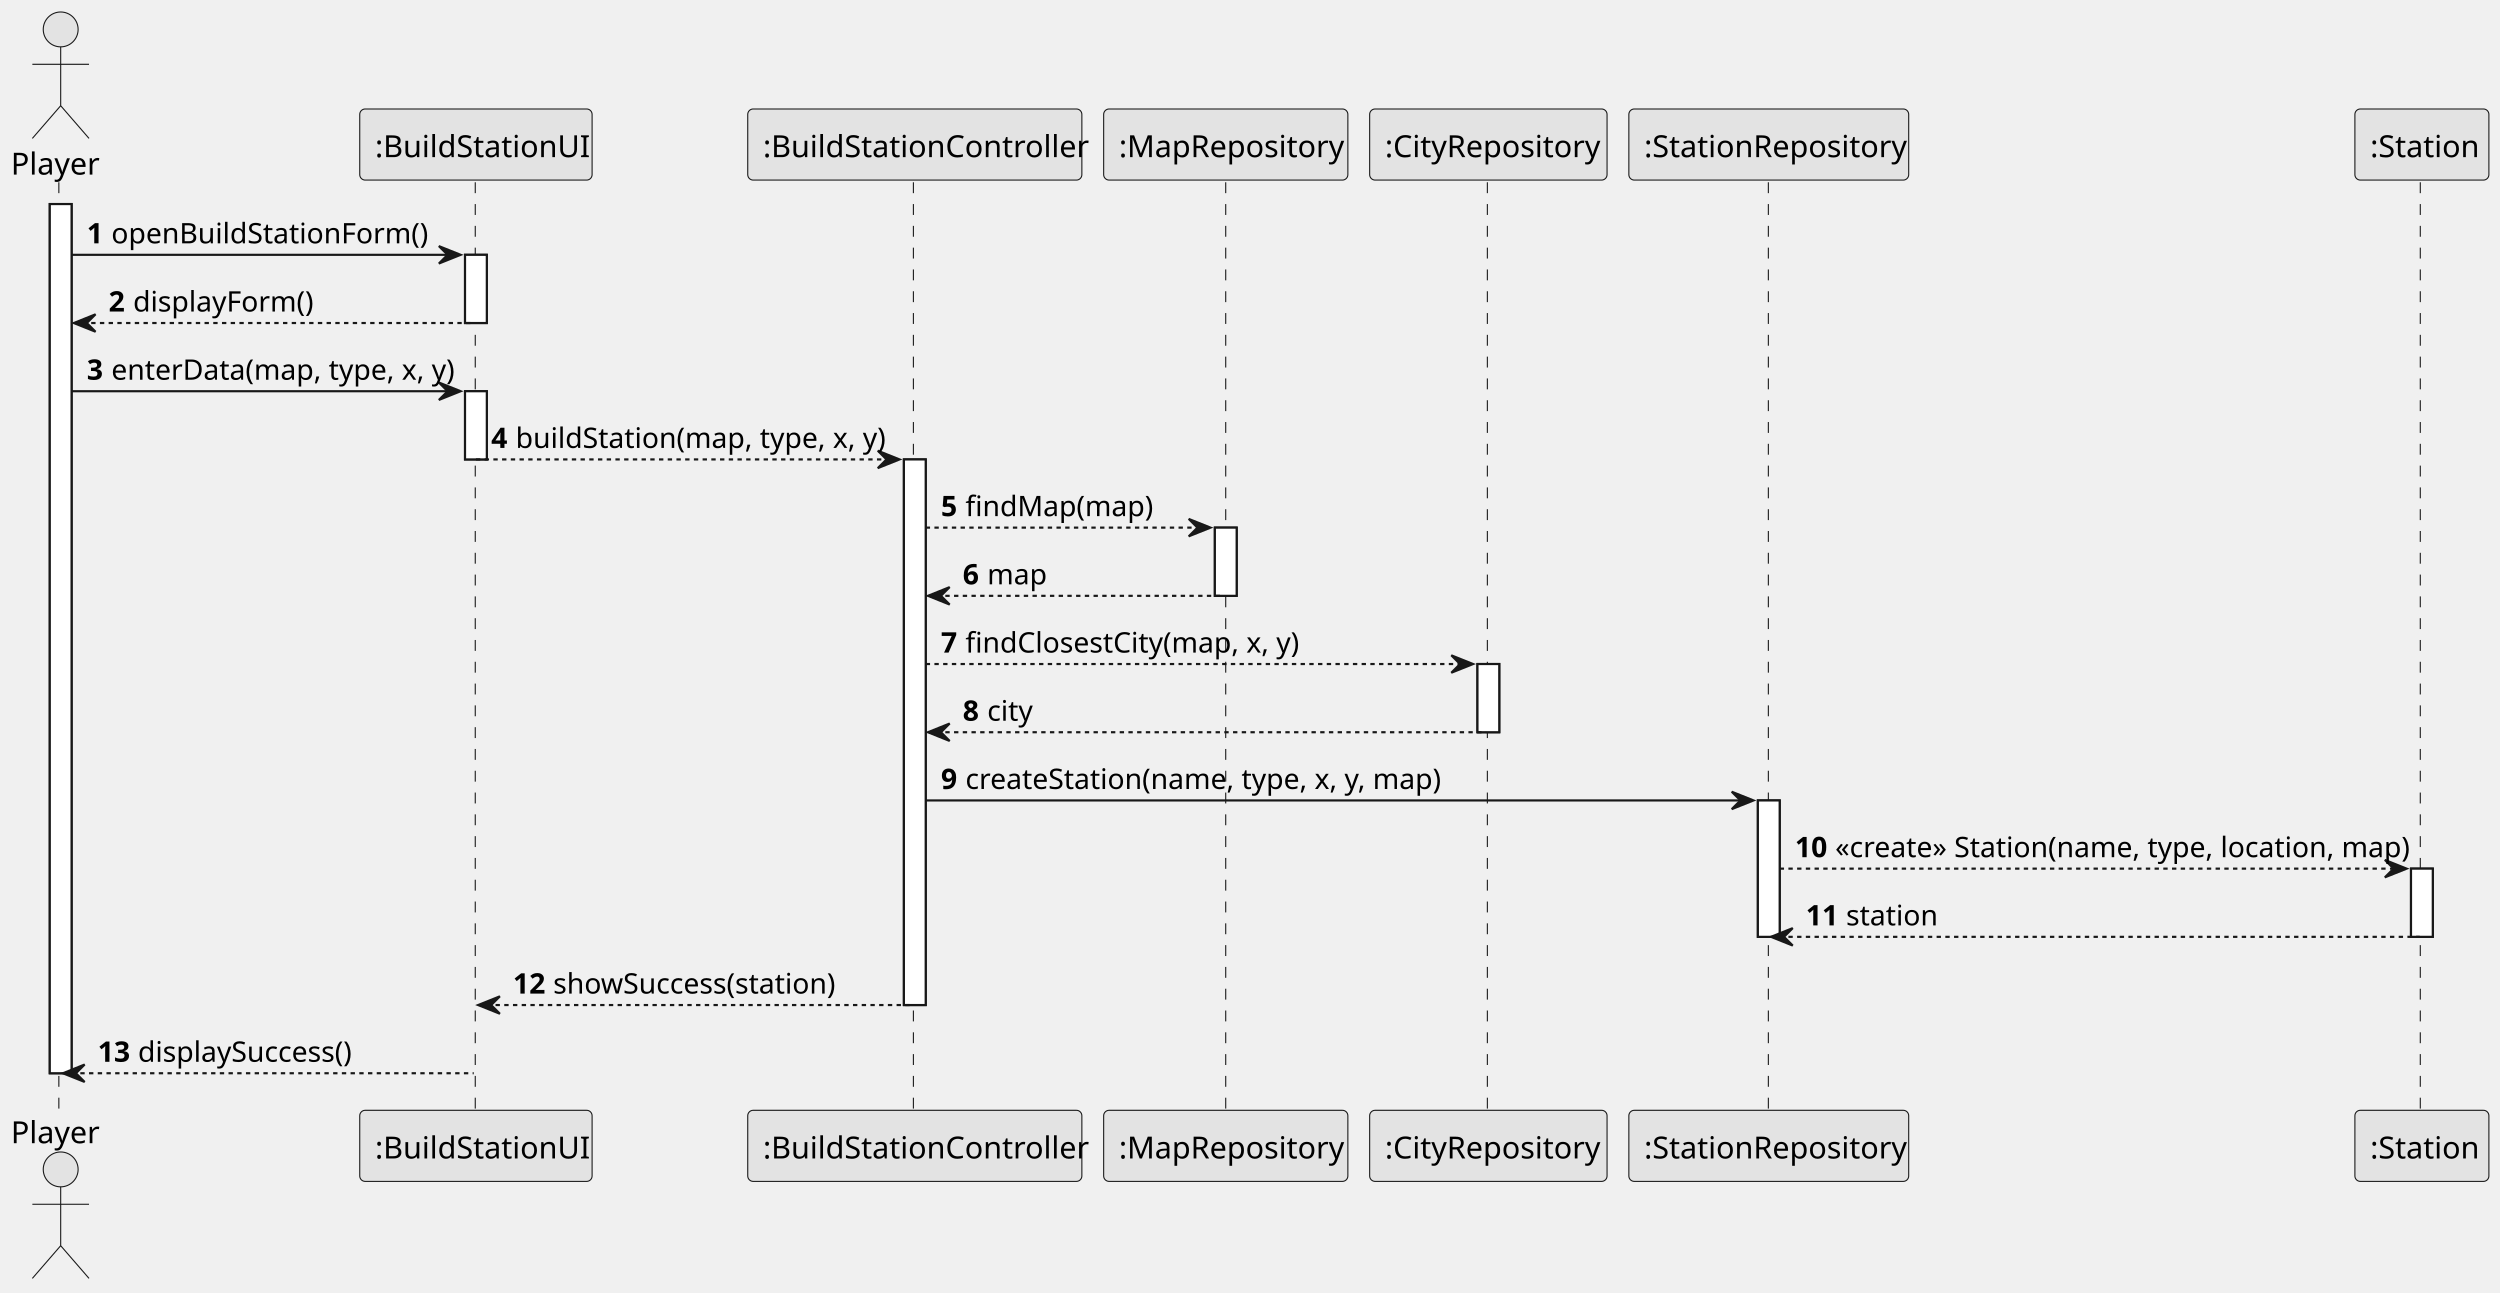
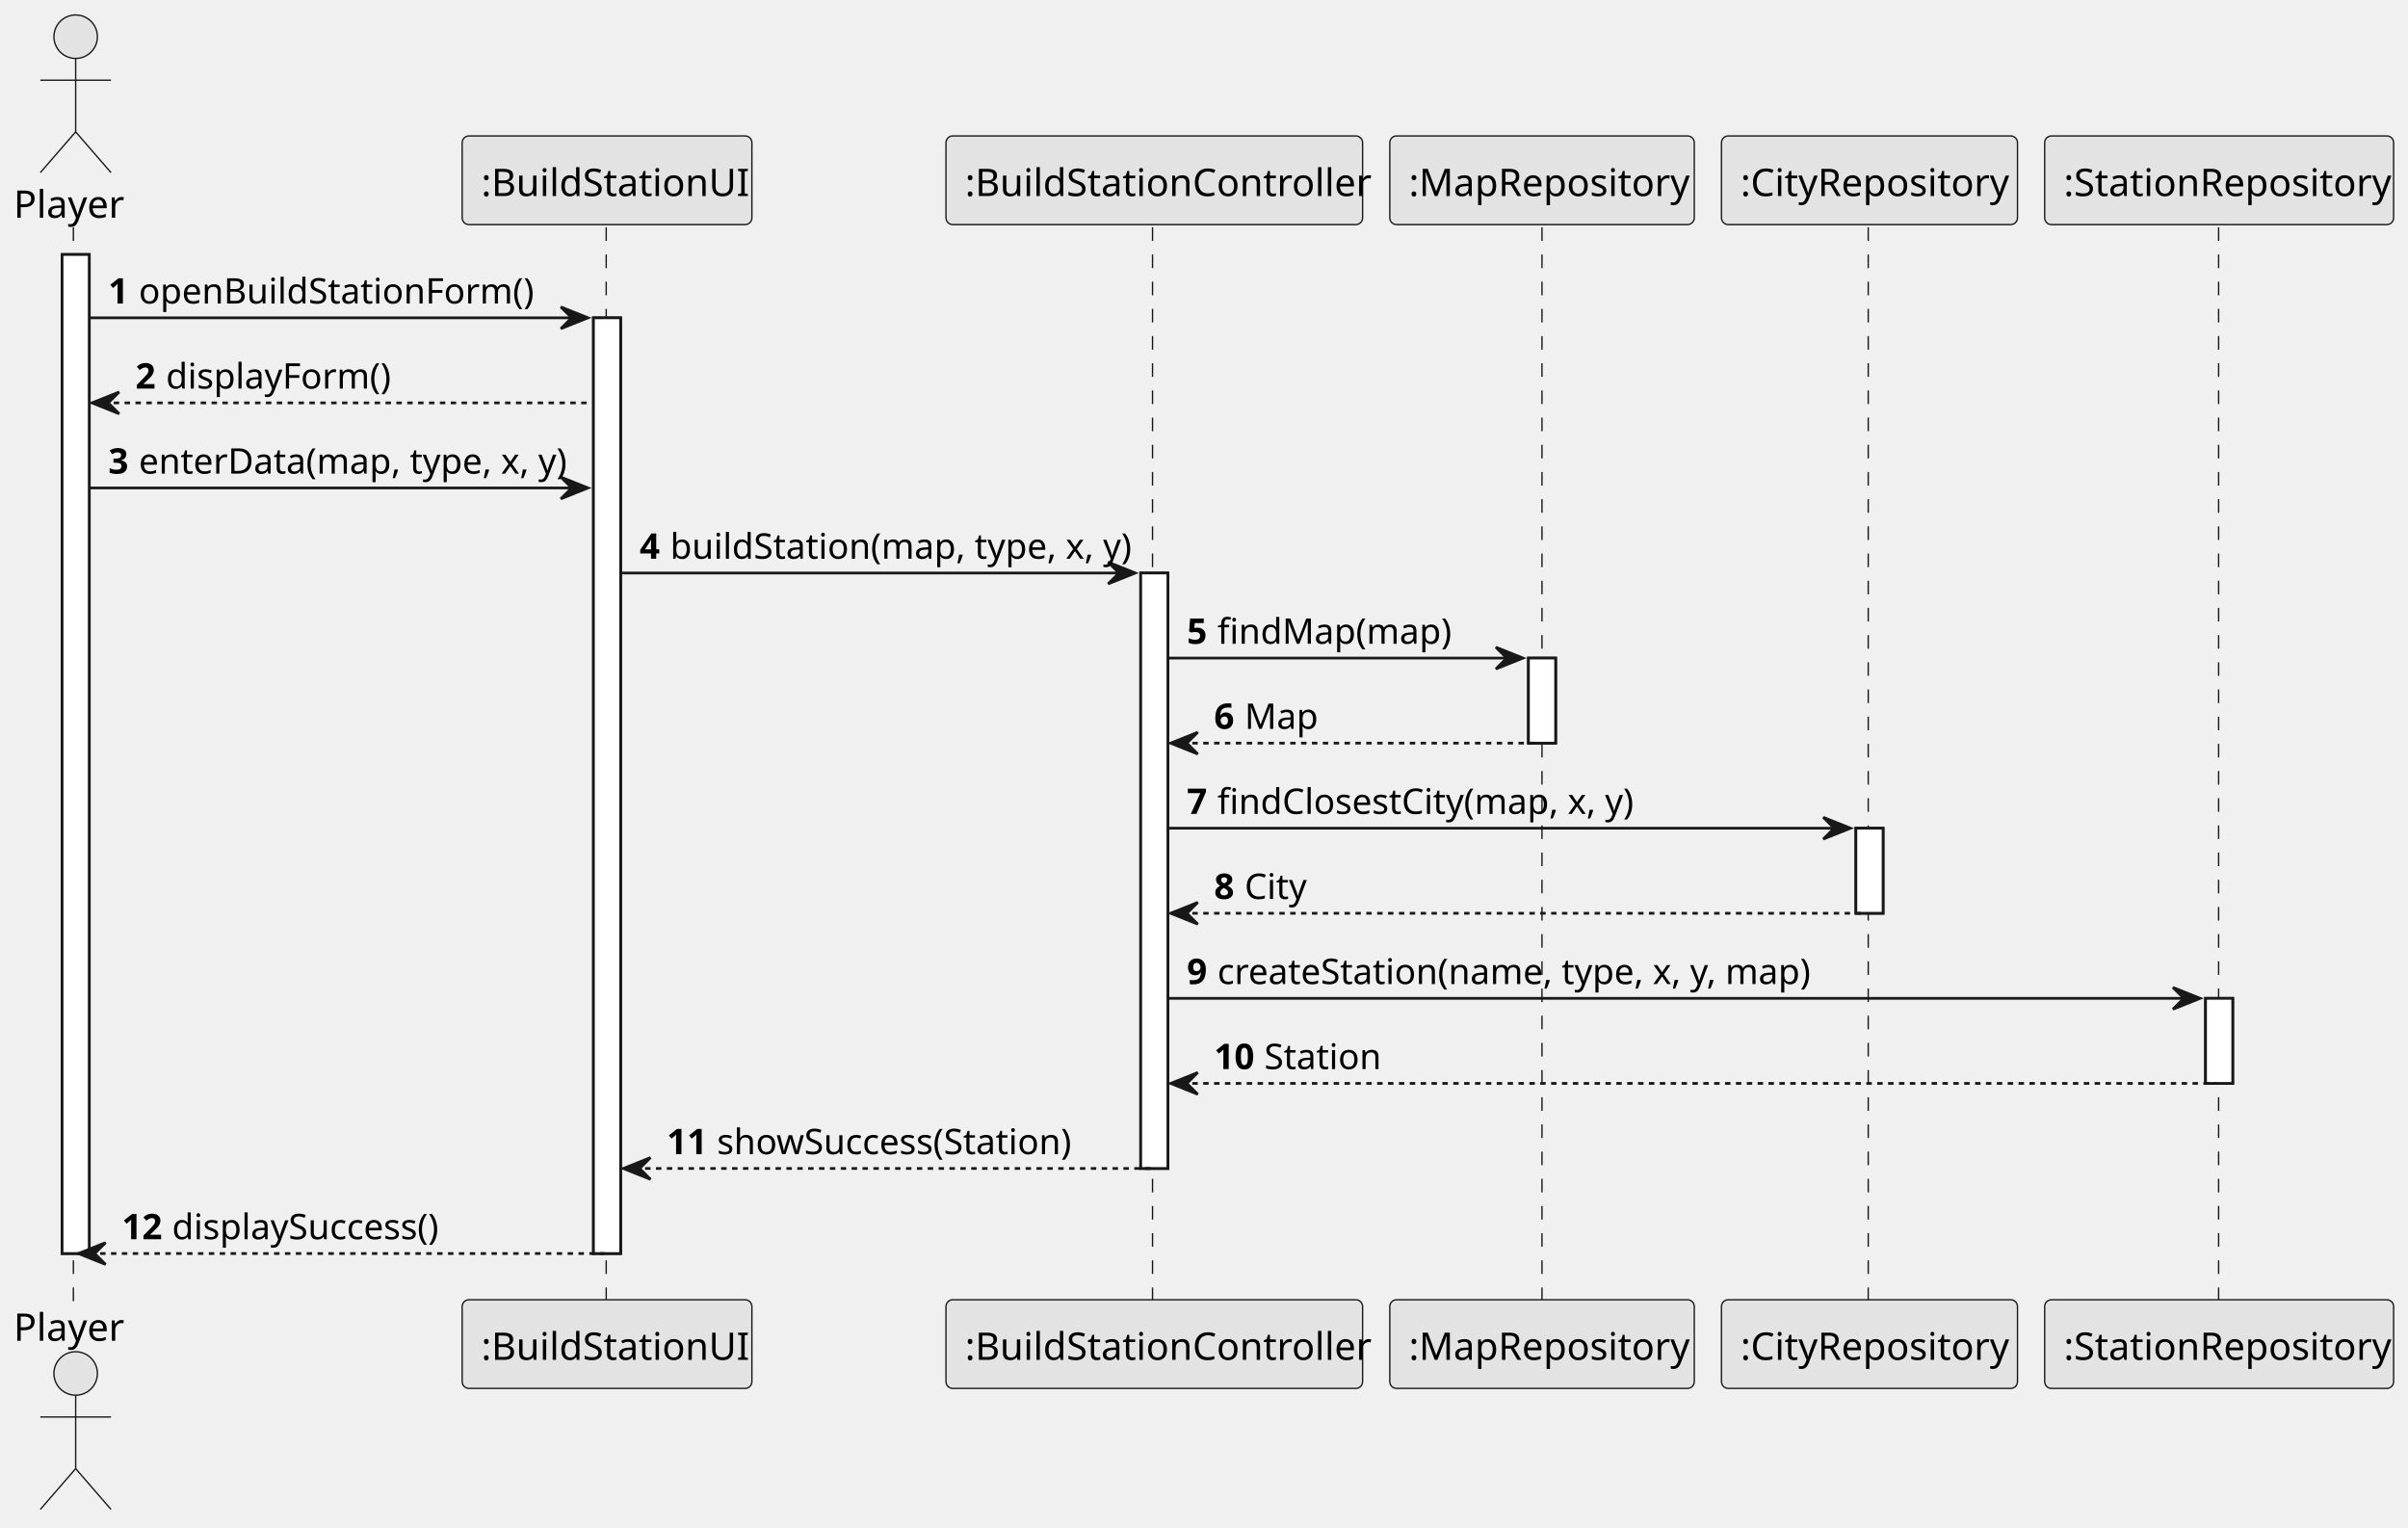
- <svg xmlns="http://www.w3.org/2000/svg" contentStyleType="text/css" height="593px" preserveAspectRatio="none" style="width:1147px;height:593px;background:#FFFFFF;" version="1.1" viewBox="0 0 1147 593" width="1147px" zoomAndPan="magnify">
+ <svg xmlns="http://www.w3.org/2000/svg" contentStyleType="text/css" height="562px" preserveAspectRatio="none" style="width:886px;height:562px;background:#FFFFFF;" version="1.1" viewBox="0 0 886 562" width="886px" zoomAndPan="magnify">
  <defs />
  <g>
-     <rect fill="#FFFFFF" height="398.783" style="stroke:#181818;stroke-width:1.0;" width="10" x="22.841" y="93.621" />
-     <rect fill="#FFFFFF" height="31.291" style="stroke:#181818;stroke-width:1.0;" width="10" x="213.352" y="116.912" />
-     <rect fill="#FFFFFF" height="31.291" style="stroke:#181818;stroke-width:1.0;" width="10" x="213.352" y="179.494" />
-     <rect fill="#FFFFFF" height="250.328" style="stroke:#181818;stroke-width:1.0;" width="10" x="414.711" y="210.785" />
-     <rect fill="#FFFFFF" height="31.291" style="stroke:#181818;stroke-width:1.0;" width="10" x="557.379" y="242.076" />
-     <rect fill="#FFFFFF" height="31.291" style="stroke:#181818;stroke-width:1.0;" width="10" x="677.858" y="304.658" />
-     <rect fill="#FFFFFF" height="62.582" style="stroke:#181818;stroke-width:1.0;" width="10" x="806.513" y="367.24" />
-     <rect fill="#FFFFFF" height="31.291" style="stroke:#181818;stroke-width:1.0;" width="10" x="1106.166" y="398.531" />
-     <line style="stroke:#181818;stroke-width:0.5;stroke-dasharray:5.0,5.0;" x1="27" x2="27" y1="83.621" y2="510.404" />
-     <line style="stroke:#181818;stroke-width:0.5;stroke-dasharray:5.0,5.0;" x1="218.049" x2="218.049" y1="83.621" y2="510.404" />
-     <line style="stroke:#181818;stroke-width:0.5;stroke-dasharray:5.0,5.0;" x1="419.063" x2="419.063" y1="83.621" y2="510.404" />
-     <line style="stroke:#181818;stroke-width:0.5;stroke-dasharray:5.0,5.0;" x1="562.359" x2="562.359" y1="83.621" y2="510.404" />
-     <line style="stroke:#181818;stroke-width:0.5;stroke-dasharray:5.0,5.0;" x1="682.4" x2="682.4" y1="83.621" y2="510.404" />
-     <line style="stroke:#181818;stroke-width:0.5;stroke-dasharray:5.0,5.0;" x1="811.317" x2="811.317" y1="83.621" y2="510.404" />
-     <line style="stroke:#181818;stroke-width:0.5;stroke-dasharray:5.0,5.0;" x1="1110.428" x2="1110.428" y1="83.621" y2="510.404" />
+     <rect fill="#FFFFFF" height="367.492" style="stroke:#181818;stroke-width:1.0;" width="10" x="22.841" y="93.621" />
+     <rect fill="#FFFFFF" height="344.201" style="stroke:#181818;stroke-width:1.0;" width="10" x="218.352" y="116.912" />
+     <rect fill="#FFFFFF" height="219.037" style="stroke:#181818;stroke-width:1.0;" width="10" x="419.711" y="210.785" />
+     <rect fill="#FFFFFF" height="31.291" style="stroke:#181818;stroke-width:1.0;" width="10" x="562.379" y="242.076" />
+     <rect fill="#FFFFFF" height="31.291" style="stroke:#181818;stroke-width:1.0;" width="10" x="682.858" y="304.658" />
+     <rect fill="#FFFFFF" height="31.291" style="stroke:#181818;stroke-width:1.0;" width="10" x="811.513" y="367.24" />
+     <line style="stroke:#181818;stroke-width:0.5;stroke-dasharray:5.0,5.0;" x1="27" x2="27" y1="83.621" y2="479.113" />
+     <line style="stroke:#181818;stroke-width:0.5;stroke-dasharray:5.0,5.0;" x1="223.049" x2="223.049" y1="83.621" y2="479.113" />
+     <line style="stroke:#181818;stroke-width:0.5;stroke-dasharray:5.0,5.0;" x1="424.063" x2="424.063" y1="83.621" y2="479.113" />
+     <line style="stroke:#181818;stroke-width:0.5;stroke-dasharray:5.0,5.0;" x1="567.359" x2="567.359" y1="83.621" y2="479.113" />
+     <line style="stroke:#181818;stroke-width:0.5;stroke-dasharray:5.0,5.0;" x1="687.4" x2="687.4" y1="83.621" y2="479.113" />
+     <line style="stroke:#181818;stroke-width:0.5;stroke-dasharray:5.0,5.0;" x1="816.317" x2="816.317" y1="83.621" y2="479.113" />
    <text fill="#000000" font-family="sans-serif" font-size="14" lengthAdjust="spacing" textLength="39.683" x="5" y="80.107">Player</text>
    <ellipse cx="27.841" cy="13.5" fill="#E3E3E3" rx="8" ry="8" style="stroke:#181818;stroke-width:0.5;" />
    <path d="M27.841,21.5 L27.841,48.5 M14.841,29.5 L40.841,29.5 M27.841,48.5 L14.841,63.5 M27.841,48.5 L40.841,63.5 " fill="none" style="stroke:#181818;stroke-width:0.5;" />
-     <text fill="#000000" font-family="sans-serif" font-size="14" lengthAdjust="spacing" textLength="39.683" x="5" y="524.512">Player</text>
-     <ellipse cx="27.841" cy="536.525" fill="#E3E3E3" rx="8" ry="8" style="stroke:#181818;stroke-width:0.5;" />
-     <path d="M27.841,544.525 L27.841,571.525 M14.841,552.525 L40.841,552.525 M27.841,571.525 L14.841,586.525 M27.841,571.525 L40.841,586.525 " fill="none" style="stroke:#181818;stroke-width:0.5;" />
-     <rect fill="#E3E3E3" height="32.621" rx="2.5" ry="2.5" style="stroke:#181818;stroke-width:0.5;" width="106.606" x="165.049" y="50" />
-     <text fill="#000000" font-family="sans-serif" font-size="14" lengthAdjust="spacing" textLength="92.606" x="172.049" y="72.107">:BuildStationUI</text>
-     <rect fill="#E3E3E3" height="32.621" rx="2.5" ry="2.5" style="stroke:#181818;stroke-width:0.5;" width="106.606" x="165.049" y="509.404" />
-     <text fill="#000000" font-family="sans-serif" font-size="14" lengthAdjust="spacing" textLength="92.606" x="172.049" y="531.512">:BuildStationUI</text>
-     <rect fill="#E3E3E3" height="32.621" rx="2.5" ry="2.5" style="stroke:#181818;stroke-width:0.5;" width="153.296" x="343.063" y="50" />
-     <text fill="#000000" font-family="sans-serif" font-size="14" lengthAdjust="spacing" textLength="139.296" x="350.063" y="72.107">:BuildStationController</text>
-     <rect fill="#E3E3E3" height="32.621" rx="2.5" ry="2.5" style="stroke:#181818;stroke-width:0.5;" width="153.296" x="343.063" y="509.404" />
-     <text fill="#000000" font-family="sans-serif" font-size="14" lengthAdjust="spacing" textLength="139.296" x="350.063" y="531.512">:BuildStationController</text>
-     <rect fill="#E3E3E3" height="32.621" rx="2.5" ry="2.5" style="stroke:#181818;stroke-width:0.5;" width="112.041" x="506.359" y="50" />
-     <text fill="#000000" font-family="sans-serif" font-size="14" lengthAdjust="spacing" textLength="98.041" x="513.359" y="72.107">:MapRepository</text>
-     <rect fill="#E3E3E3" height="32.621" rx="2.5" ry="2.5" style="stroke:#181818;stroke-width:0.5;" width="112.041" x="506.359" y="509.404" />
-     <text fill="#000000" font-family="sans-serif" font-size="14" lengthAdjust="spacing" textLength="98.041" x="513.359" y="531.512">:MapRepository</text>
-     <rect fill="#E3E3E3" height="32.621" rx="2.5" ry="2.5" style="stroke:#181818;stroke-width:0.5;" width="108.917" x="628.4" y="50" />
-     <text fill="#000000" font-family="sans-serif" font-size="14" lengthAdjust="spacing" textLength="94.917" x="635.4" y="72.107">:CityRepository</text>
-     <rect fill="#E3E3E3" height="32.621" rx="2.5" ry="2.5" style="stroke:#181818;stroke-width:0.5;" width="108.917" x="628.4" y="509.404" />
-     <text fill="#000000" font-family="sans-serif" font-size="14" lengthAdjust="spacing" textLength="94.917" x="635.4" y="531.512">:CityRepository</text>
-     <rect fill="#E3E3E3" height="32.621" rx="2.5" ry="2.5" style="stroke:#181818;stroke-width:0.5;" width="128.393" x="747.317" y="50" />
-     <text fill="#000000" font-family="sans-serif" font-size="14" lengthAdjust="spacing" textLength="114.393" x="754.317" y="72.107">:StationRepository</text>
-     <rect fill="#E3E3E3" height="32.621" rx="2.5" ry="2.5" style="stroke:#181818;stroke-width:0.5;" width="128.393" x="747.317" y="509.404" />
-     <text fill="#000000" font-family="sans-serif" font-size="14" lengthAdjust="spacing" textLength="114.393" x="754.317" y="531.512">:StationRepository</text>
-     <rect fill="#E3E3E3" height="32.621" rx="2.5" ry="2.5" style="stroke:#181818;stroke-width:0.5;" width="61.476" x="1080.428" y="50" />
-     <text fill="#000000" font-family="sans-serif" font-size="14" lengthAdjust="spacing" textLength="47.476" x="1087.428" y="72.107">:Station</text>
-     <rect fill="#E3E3E3" height="32.621" rx="2.5" ry="2.5" style="stroke:#181818;stroke-width:0.5;" width="61.476" x="1080.428" y="509.404" />
-     <text fill="#000000" font-family="sans-serif" font-size="14" lengthAdjust="spacing" textLength="47.476" x="1087.428" y="531.512">:Station</text>
-     <rect fill="#FFFFFF" height="398.783" style="stroke:#181818;stroke-width:1.0;" width="10" x="22.841" y="93.621" />
-     <rect fill="#FFFFFF" height="31.291" style="stroke:#181818;stroke-width:1.0;" width="10" x="213.352" y="116.912" />
-     <rect fill="#FFFFFF" height="31.291" style="stroke:#181818;stroke-width:1.0;" width="10" x="213.352" y="179.494" />
-     <rect fill="#FFFFFF" height="250.328" style="stroke:#181818;stroke-width:1.0;" width="10" x="414.711" y="210.785" />
-     <rect fill="#FFFFFF" height="31.291" style="stroke:#181818;stroke-width:1.0;" width="10" x="557.379" y="242.076" />
-     <rect fill="#FFFFFF" height="31.291" style="stroke:#181818;stroke-width:1.0;" width="10" x="677.858" y="304.658" />
-     <rect fill="#FFFFFF" height="62.582" style="stroke:#181818;stroke-width:1.0;" width="10" x="806.513" y="367.24" />
-     <rect fill="#FFFFFF" height="31.291" style="stroke:#181818;stroke-width:1.0;" width="10" x="1106.166" y="398.531" />
-     <polygon fill="#181818" points="201.352,112.912,211.352,116.912,201.352,120.912,205.352,116.912" style="stroke:#181818;stroke-width:1.0;" />
-     <line style="stroke:#181818;stroke-width:1.0;" x1="32.841" x2="207.352" y1="116.912" y2="116.912" />
+     <text fill="#000000" font-family="sans-serif" font-size="14" lengthAdjust="spacing" textLength="39.683" x="5" y="493.221">Player</text>
+     <ellipse cx="27.841" cy="505.234" fill="#E3E3E3" rx="8" ry="8" style="stroke:#181818;stroke-width:0.5;" />
+     <path d="M27.841,513.234 L27.841,540.234 M14.841,521.234 L40.841,521.234 M27.841,540.234 L14.841,555.234 M27.841,540.234 L40.841,555.234 " fill="none" style="stroke:#181818;stroke-width:0.5;" />
+     <rect fill="#E3E3E3" height="32.621" rx="2.5" ry="2.5" style="stroke:#181818;stroke-width:0.5;" width="106.606" x="170.049" y="50" />
+     <text fill="#000000" font-family="sans-serif" font-size="14" lengthAdjust="spacing" textLength="92.606" x="177.049" y="72.107">:BuildStationUI</text>
+     <rect fill="#E3E3E3" height="32.621" rx="2.5" ry="2.5" style="stroke:#181818;stroke-width:0.5;" width="106.606" x="170.049" y="478.113" />
+     <text fill="#000000" font-family="sans-serif" font-size="14" lengthAdjust="spacing" textLength="92.606" x="177.049" y="500.221">:BuildStationUI</text>
+     <rect fill="#E3E3E3" height="32.621" rx="2.5" ry="2.5" style="stroke:#181818;stroke-width:0.5;" width="153.296" x="348.063" y="50" />
+     <text fill="#000000" font-family="sans-serif" font-size="14" lengthAdjust="spacing" textLength="139.296" x="355.063" y="72.107">:BuildStationController</text>
+     <rect fill="#E3E3E3" height="32.621" rx="2.5" ry="2.5" style="stroke:#181818;stroke-width:0.5;" width="153.296" x="348.063" y="478.113" />
+     <text fill="#000000" font-family="sans-serif" font-size="14" lengthAdjust="spacing" textLength="139.296" x="355.063" y="500.221">:BuildStationController</text>
+     <rect fill="#E3E3E3" height="32.621" rx="2.5" ry="2.5" style="stroke:#181818;stroke-width:0.5;" width="112.041" x="511.359" y="50" />
+     <text fill="#000000" font-family="sans-serif" font-size="14" lengthAdjust="spacing" textLength="98.041" x="518.359" y="72.107">:MapRepository</text>
+     <rect fill="#E3E3E3" height="32.621" rx="2.5" ry="2.5" style="stroke:#181818;stroke-width:0.5;" width="112.041" x="511.359" y="478.113" />
+     <text fill="#000000" font-family="sans-serif" font-size="14" lengthAdjust="spacing" textLength="98.041" x="518.359" y="500.221">:MapRepository</text>
+     <rect fill="#E3E3E3" height="32.621" rx="2.5" ry="2.5" style="stroke:#181818;stroke-width:0.5;" width="108.917" x="633.4" y="50" />
+     <text fill="#000000" font-family="sans-serif" font-size="14" lengthAdjust="spacing" textLength="94.917" x="640.4" y="72.107">:CityRepository</text>
+     <rect fill="#E3E3E3" height="32.621" rx="2.5" ry="2.5" style="stroke:#181818;stroke-width:0.5;" width="108.917" x="633.4" y="478.113" />
+     <text fill="#000000" font-family="sans-serif" font-size="14" lengthAdjust="spacing" textLength="94.917" x="640.4" y="500.221">:CityRepository</text>
+     <rect fill="#E3E3E3" height="32.621" rx="2.5" ry="2.5" style="stroke:#181818;stroke-width:0.5;" width="128.393" x="752.317" y="50" />
+     <text fill="#000000" font-family="sans-serif" font-size="14" lengthAdjust="spacing" textLength="114.393" x="759.317" y="72.107">:StationRepository</text>
+     <rect fill="#E3E3E3" height="32.621" rx="2.5" ry="2.5" style="stroke:#181818;stroke-width:0.5;" width="128.393" x="752.317" y="478.113" />
+     <text fill="#000000" font-family="sans-serif" font-size="14" lengthAdjust="spacing" textLength="114.393" x="759.317" y="500.221">:StationRepository</text>
+     <rect fill="#FFFFFF" height="367.492" style="stroke:#181818;stroke-width:1.0;" width="10" x="22.841" y="93.621" />
+     <rect fill="#FFFFFF" height="344.201" style="stroke:#181818;stroke-width:1.0;" width="10" x="218.352" y="116.912" />
+     <rect fill="#FFFFFF" height="219.037" style="stroke:#181818;stroke-width:1.0;" width="10" x="419.711" y="210.785" />
+     <rect fill="#FFFFFF" height="31.291" style="stroke:#181818;stroke-width:1.0;" width="10" x="562.379" y="242.076" />
+     <rect fill="#FFFFFF" height="31.291" style="stroke:#181818;stroke-width:1.0;" width="10" x="682.858" y="304.658" />
+     <rect fill="#FFFFFF" height="31.291" style="stroke:#181818;stroke-width:1.0;" width="10" x="811.513" y="367.24" />
+     <polygon fill="#181818" points="206.352,112.912,216.352,116.912,206.352,120.912,210.352,116.912" style="stroke:#181818;stroke-width:1.0;" />
+     <line style="stroke:#181818;stroke-width:1.0;" x1="32.841" x2="212.352" y1="116.912" y2="116.912" />
    <text fill="#000000" font-family="sans-serif" font-size="13" font-weight="bold" lengthAdjust="spacing" textLength="7.23" x="39.841" y="111.649">1</text>
    <text fill="#000000" font-family="sans-serif" font-size="13" lengthAdjust="spacing" textLength="137.287" x="51.071" y="111.649">openBuildStationForm()</text>
    <polygon fill="#181818" points="43.841,144.203,33.841,148.203,43.841,152.203,39.841,148.203" style="stroke:#181818;stroke-width:1.0;" />
    <line style="stroke:#181818;stroke-width:1.0;stroke-dasharray:2.0,2.0;" x1="37.841" x2="217.352" y1="148.203" y2="148.203" />
    <text fill="#000000" font-family="sans-serif" font-size="13" font-weight="bold" lengthAdjust="spacing" textLength="7.23" x="49.841" y="142.94">2</text>
    <text fill="#000000" font-family="sans-serif" font-size="13" lengthAdjust="spacing" textLength="79.454" x="61.071" y="142.94">displayForm()</text>
-     <polygon fill="#181818" points="201.352,175.494,211.352,179.494,201.352,183.494,205.352,179.494" style="stroke:#181818;stroke-width:1.0;" />
-     <line style="stroke:#181818;stroke-width:1.0;" x1="32.841" x2="207.352" y1="179.494" y2="179.494" />
+     <polygon fill="#181818" points="206.352,175.494,216.352,179.494,206.352,183.494,210.352,179.494" style="stroke:#181818;stroke-width:1.0;" />
+     <line style="stroke:#181818;stroke-width:1.0;" x1="32.841" x2="212.352" y1="179.494" y2="179.494" />
    <text fill="#000000" font-family="sans-serif" font-size="13" font-weight="bold" lengthAdjust="spacing" textLength="7.23" x="39.841" y="174.231">3</text>
    <text fill="#000000" font-family="sans-serif" font-size="13" lengthAdjust="spacing" textLength="150.281" x="51.071" y="174.231">enterData(map, type, x, y)</text>
-     <polygon fill="#181818" points="402.711,206.785,412.711,210.785,402.711,214.785,406.711,210.785" style="stroke:#181818;stroke-width:1.0;" />
-     <line style="stroke:#181818;stroke-width:1.0;stroke-dasharray:2.0,2.0;" x1="218.352" x2="408.711" y1="210.785" y2="210.785" />
-     <text fill="#000000" font-family="sans-serif" font-size="13" font-weight="bold" lengthAdjust="spacing" textLength="7.23" x="225.352" y="205.523">4</text>
-     <text fill="#000000" font-family="sans-serif" font-size="13" lengthAdjust="spacing" textLength="161.129" x="236.582" y="205.523">buildStation(map, type, x, y)</text>
-     <polygon fill="#181818" points="545.379,238.076,555.379,242.076,545.379,246.076,549.379,242.076" style="stroke:#181818;stroke-width:1.0;" />
-     <line style="stroke:#181818;stroke-width:1.0;stroke-dasharray:2.0,2.0;" x1="424.711" x2="551.379" y1="242.076" y2="242.076" />
-     <text fill="#000000" font-family="sans-serif" font-size="13" font-weight="bold" lengthAdjust="spacing" textLength="7.23" x="431.711" y="236.814">5</text>
-     <text fill="#000000" font-family="sans-serif" font-size="13" lengthAdjust="spacing" textLength="80.196" x="442.941" y="236.814">findMap(map)</text>
-     <polygon fill="#181818" points="435.711,269.367,425.711,273.367,435.711,277.367,431.711,273.367" style="stroke:#181818;stroke-width:1.0;" />
-     <line style="stroke:#181818;stroke-width:1.0;stroke-dasharray:2.0,2.0;" x1="429.711" x2="561.379" y1="273.367" y2="273.367" />
-     <text fill="#000000" font-family="sans-serif" font-size="13" font-weight="bold" lengthAdjust="spacing" textLength="7.23" x="441.711" y="268.104">6</text>
-     <text fill="#000000" font-family="sans-serif" font-size="13" lengthAdjust="spacing" textLength="25.289" x="452.941" y="268.104">map</text>
-     <polygon fill="#181818" points="665.858,300.658,675.858,304.658,665.858,308.658,669.858,304.658" style="stroke:#181818;stroke-width:1.0;" />
-     <line style="stroke:#181818;stroke-width:1.0;stroke-dasharray:2.0,2.0;" x1="424.711" x2="671.858" y1="304.658" y2="304.658" />
-     <text fill="#000000" font-family="sans-serif" font-size="13" font-weight="bold" lengthAdjust="spacing" textLength="7.23" x="431.711" y="299.396">7</text>
-     <text fill="#000000" font-family="sans-serif" font-size="13" lengthAdjust="spacing" textLength="148.091" x="442.941" y="299.396">findClosestCity(map, x, y)</text>
-     <polygon fill="#181818" points="435.711,331.949,425.711,335.949,435.711,339.949,431.711,335.949" style="stroke:#181818;stroke-width:1.0;" />
-     <line style="stroke:#181818;stroke-width:1.0;stroke-dasharray:2.0,2.0;" x1="429.711" x2="681.858" y1="335.949" y2="335.949" />
-     <text fill="#000000" font-family="sans-serif" font-size="13" font-weight="bold" lengthAdjust="spacing" textLength="7.23" x="441.711" y="330.687">8</text>
-     <text fill="#000000" font-family="sans-serif" font-size="13" lengthAdjust="spacing" textLength="19.5" x="452.941" y="330.687">city</text>
-     <polygon fill="#181818" points="794.513,363.24,804.513,367.24,794.513,371.24,798.513,367.24" style="stroke:#181818;stroke-width:1.0;" />
-     <line style="stroke:#181818;stroke-width:1.0;" x1="424.711" x2="800.513" y1="367.24" y2="367.24" />
-     <text fill="#000000" font-family="sans-serif" font-size="13" font-weight="bold" lengthAdjust="spacing" textLength="7.23" x="431.711" y="361.978">9</text>
-     <text fill="#000000" font-family="sans-serif" font-size="13" lengthAdjust="spacing" textLength="209.536" x="442.941" y="361.978">createStation(name, type, x, y, map)</text>
-     <polygon fill="#181818" points="1094.166,394.531,1104.166,398.531,1094.166,402.531,1098.166,398.531" style="stroke:#181818;stroke-width:1.0;" />
-     <line style="stroke:#181818;stroke-width:1.0;stroke-dasharray:2.0,2.0;" x1="816.513" x2="1100.166" y1="398.531" y2="398.531" />
-     <text fill="#000000" font-family="sans-serif" font-size="13" font-weight="bold" lengthAdjust="spacing" textLength="14.46" x="823.513" y="393.269">10</text>
-     <text fill="#000000" font-family="sans-serif" font-size="13" lengthAdjust="spacing" textLength="252.192" x="841.973" y="393.269">«create» Station(name, type, location, map)</text>
-     <polygon fill="#181818" points="822.513,425.822,812.513,429.822,822.513,433.822,818.513,429.822" style="stroke:#181818;stroke-width:1.0;" />
-     <line style="stroke:#181818;stroke-width:1.0;stroke-dasharray:2.0,2.0;" x1="816.513" x2="1110.166" y1="429.822" y2="429.822" />
-     <text fill="#000000" font-family="sans-serif" font-size="13" font-weight="bold" lengthAdjust="spacing" textLength="14.46" x="828.513" y="424.56">11</text>
-     <text fill="#000000" font-family="sans-serif" font-size="13" lengthAdjust="spacing" textLength="38.302" x="846.973" y="424.56">station</text>
-     <polygon fill="#181818" points="229.352,457.113,219.352,461.113,229.352,465.113,225.352,461.113" style="stroke:#181818;stroke-width:1.0;" />
-     <line style="stroke:#181818;stroke-width:1.0;stroke-dasharray:2.0,2.0;" x1="223.352" x2="418.711" y1="461.113" y2="461.113" />
-     <text fill="#000000" font-family="sans-serif" font-size="13" font-weight="bold" lengthAdjust="spacing" textLength="14.46" x="235.352" y="455.851">12</text>
-     <text fill="#000000" font-family="sans-serif" font-size="13" lengthAdjust="spacing" textLength="126.439" x="253.812" y="455.851">showSuccess(station)</text>
-     <polygon fill="#181818" points="38.841,488.404,28.841,492.404,38.841,496.404,34.841,492.404" style="stroke:#181818;stroke-width:1.0;" />
-     <line style="stroke:#181818;stroke-width:1.0;stroke-dasharray:2.0,2.0;" x1="32.841" x2="217.352" y1="492.404" y2="492.404" />
-     <text fill="#000000" font-family="sans-serif" font-size="13" font-weight="bold" lengthAdjust="spacing" textLength="14.46" x="44.841" y="487.142">13</text>
-     <text fill="#000000" font-family="sans-serif" font-size="13" lengthAdjust="spacing" textLength="98.255" x="63.301" y="487.142">displaySuccess()</text>
+     <polygon fill="#181818" points="407.711,206.785,417.711,210.785,407.711,214.785,411.711,210.785" style="stroke:#181818;stroke-width:1.0;" />
+     <line style="stroke:#181818;stroke-width:1.0;" x1="228.352" x2="413.711" y1="210.785" y2="210.785" />
+     <text fill="#000000" font-family="sans-serif" font-size="13" font-weight="bold" lengthAdjust="spacing" textLength="7.23" x="235.352" y="205.523">4</text>
+     <text fill="#000000" font-family="sans-serif" font-size="13" lengthAdjust="spacing" textLength="161.129" x="246.582" y="205.523">buildStation(map, type, x, y)</text>
+     <polygon fill="#181818" points="550.379,238.076,560.379,242.076,550.379,246.076,554.379,242.076" style="stroke:#181818;stroke-width:1.0;" />
+     <line style="stroke:#181818;stroke-width:1.0;" x1="429.711" x2="556.379" y1="242.076" y2="242.076" />
+     <text fill="#000000" font-family="sans-serif" font-size="13" font-weight="bold" lengthAdjust="spacing" textLength="7.23" x="436.711" y="236.814">5</text>
+     <text fill="#000000" font-family="sans-serif" font-size="13" lengthAdjust="spacing" textLength="80.196" x="447.941" y="236.814">findMap(map)</text>
+     <polygon fill="#181818" points="440.711,269.367,430.711,273.367,440.711,277.367,436.711,273.367" style="stroke:#181818;stroke-width:1.0;" />
+     <line style="stroke:#181818;stroke-width:1.0;stroke-dasharray:2.0,2.0;" x1="434.711" x2="566.379" y1="273.367" y2="273.367" />
+     <text fill="#000000" font-family="sans-serif" font-size="13" font-weight="bold" lengthAdjust="spacing" textLength="7.23" x="446.711" y="268.104">6</text>
+     <text fill="#000000" font-family="sans-serif" font-size="13" lengthAdjust="spacing" textLength="25.289" x="457.941" y="268.104">Map</text>
+     <polygon fill="#181818" points="670.858,300.658,680.858,304.658,670.858,308.658,674.858,304.658" style="stroke:#181818;stroke-width:1.0;" />
+     <line style="stroke:#181818;stroke-width:1.0;" x1="429.711" x2="676.858" y1="304.658" y2="304.658" />
+     <text fill="#000000" font-family="sans-serif" font-size="13" font-weight="bold" lengthAdjust="spacing" textLength="7.23" x="436.711" y="299.396">7</text>
+     <text fill="#000000" font-family="sans-serif" font-size="13" lengthAdjust="spacing" textLength="148.091" x="447.941" y="299.396">findClosestCity(map, x, y)</text>
+     <polygon fill="#181818" points="440.711,331.949,430.711,335.949,440.711,339.949,436.711,335.949" style="stroke:#181818;stroke-width:1.0;" />
+     <line style="stroke:#181818;stroke-width:1.0;stroke-dasharray:2.0,2.0;" x1="434.711" x2="686.858" y1="335.949" y2="335.949" />
+     <text fill="#000000" font-family="sans-serif" font-size="13" font-weight="bold" lengthAdjust="spacing" textLength="7.23" x="446.711" y="330.687">8</text>
+     <text fill="#000000" font-family="sans-serif" font-size="13" lengthAdjust="spacing" textLength="22.388" x="457.941" y="330.687">City</text>
+     <polygon fill="#181818" points="799.513,363.24,809.513,367.24,799.513,371.24,803.513,367.24" style="stroke:#181818;stroke-width:1.0;" />
+     <line style="stroke:#181818;stroke-width:1.0;" x1="429.711" x2="805.513" y1="367.24" y2="367.24" />
+     <text fill="#000000" font-family="sans-serif" font-size="13" font-weight="bold" lengthAdjust="spacing" textLength="7.23" x="436.711" y="361.978">9</text>
+     <text fill="#000000" font-family="sans-serif" font-size="13" lengthAdjust="spacing" textLength="209.536" x="447.941" y="361.978">createStation(name, type, x, y, map)</text>
+     <polygon fill="#181818" points="440.711,394.531,430.711,398.531,440.711,402.531,436.711,398.531" style="stroke:#181818;stroke-width:1.0;" />
+     <line style="stroke:#181818;stroke-width:1.0;stroke-dasharray:2.0,2.0;" x1="434.711" x2="815.513" y1="398.531" y2="398.531" />
+     <text fill="#000000" font-family="sans-serif" font-size="13" font-weight="bold" lengthAdjust="spacing" textLength="14.46" x="446.711" y="393.269">10</text>
+     <text fill="#000000" font-family="sans-serif" font-size="13" lengthAdjust="spacing" textLength="40.473" x="465.171" y="393.269">Station</text>
+     <polygon fill="#181818" points="239.352,425.822,229.352,429.822,239.352,433.822,235.352,429.822" style="stroke:#181818;stroke-width:1.0;" />
+     <line style="stroke:#181818;stroke-width:1.0;stroke-dasharray:2.0,2.0;" x1="233.352" x2="423.711" y1="429.822" y2="429.822" />
+     <text fill="#000000" font-family="sans-serif" font-size="13" font-weight="bold" lengthAdjust="spacing" textLength="14.46" x="245.352" y="424.56">11</text>
+     <text fill="#000000" font-family="sans-serif" font-size="13" lengthAdjust="spacing" textLength="128.61" x="263.812" y="424.56">showSuccess(Station)</text>
+     <polygon fill="#181818" points="38.841,457.113,28.841,461.113,38.841,465.113,34.841,461.113" style="stroke:#181818;stroke-width:1.0;" />
+     <line style="stroke:#181818;stroke-width:1.0;stroke-dasharray:2.0,2.0;" x1="32.841" x2="222.352" y1="461.113" y2="461.113" />
+     <text fill="#000000" font-family="sans-serif" font-size="13" font-weight="bold" lengthAdjust="spacing" textLength="14.46" x="44.841" y="455.851">12</text>
+     <text fill="#000000" font-family="sans-serif" font-size="13" lengthAdjust="spacing" textLength="98.255" x="63.301" y="455.851">displaySuccess()</text>
  </g>
</svg>
